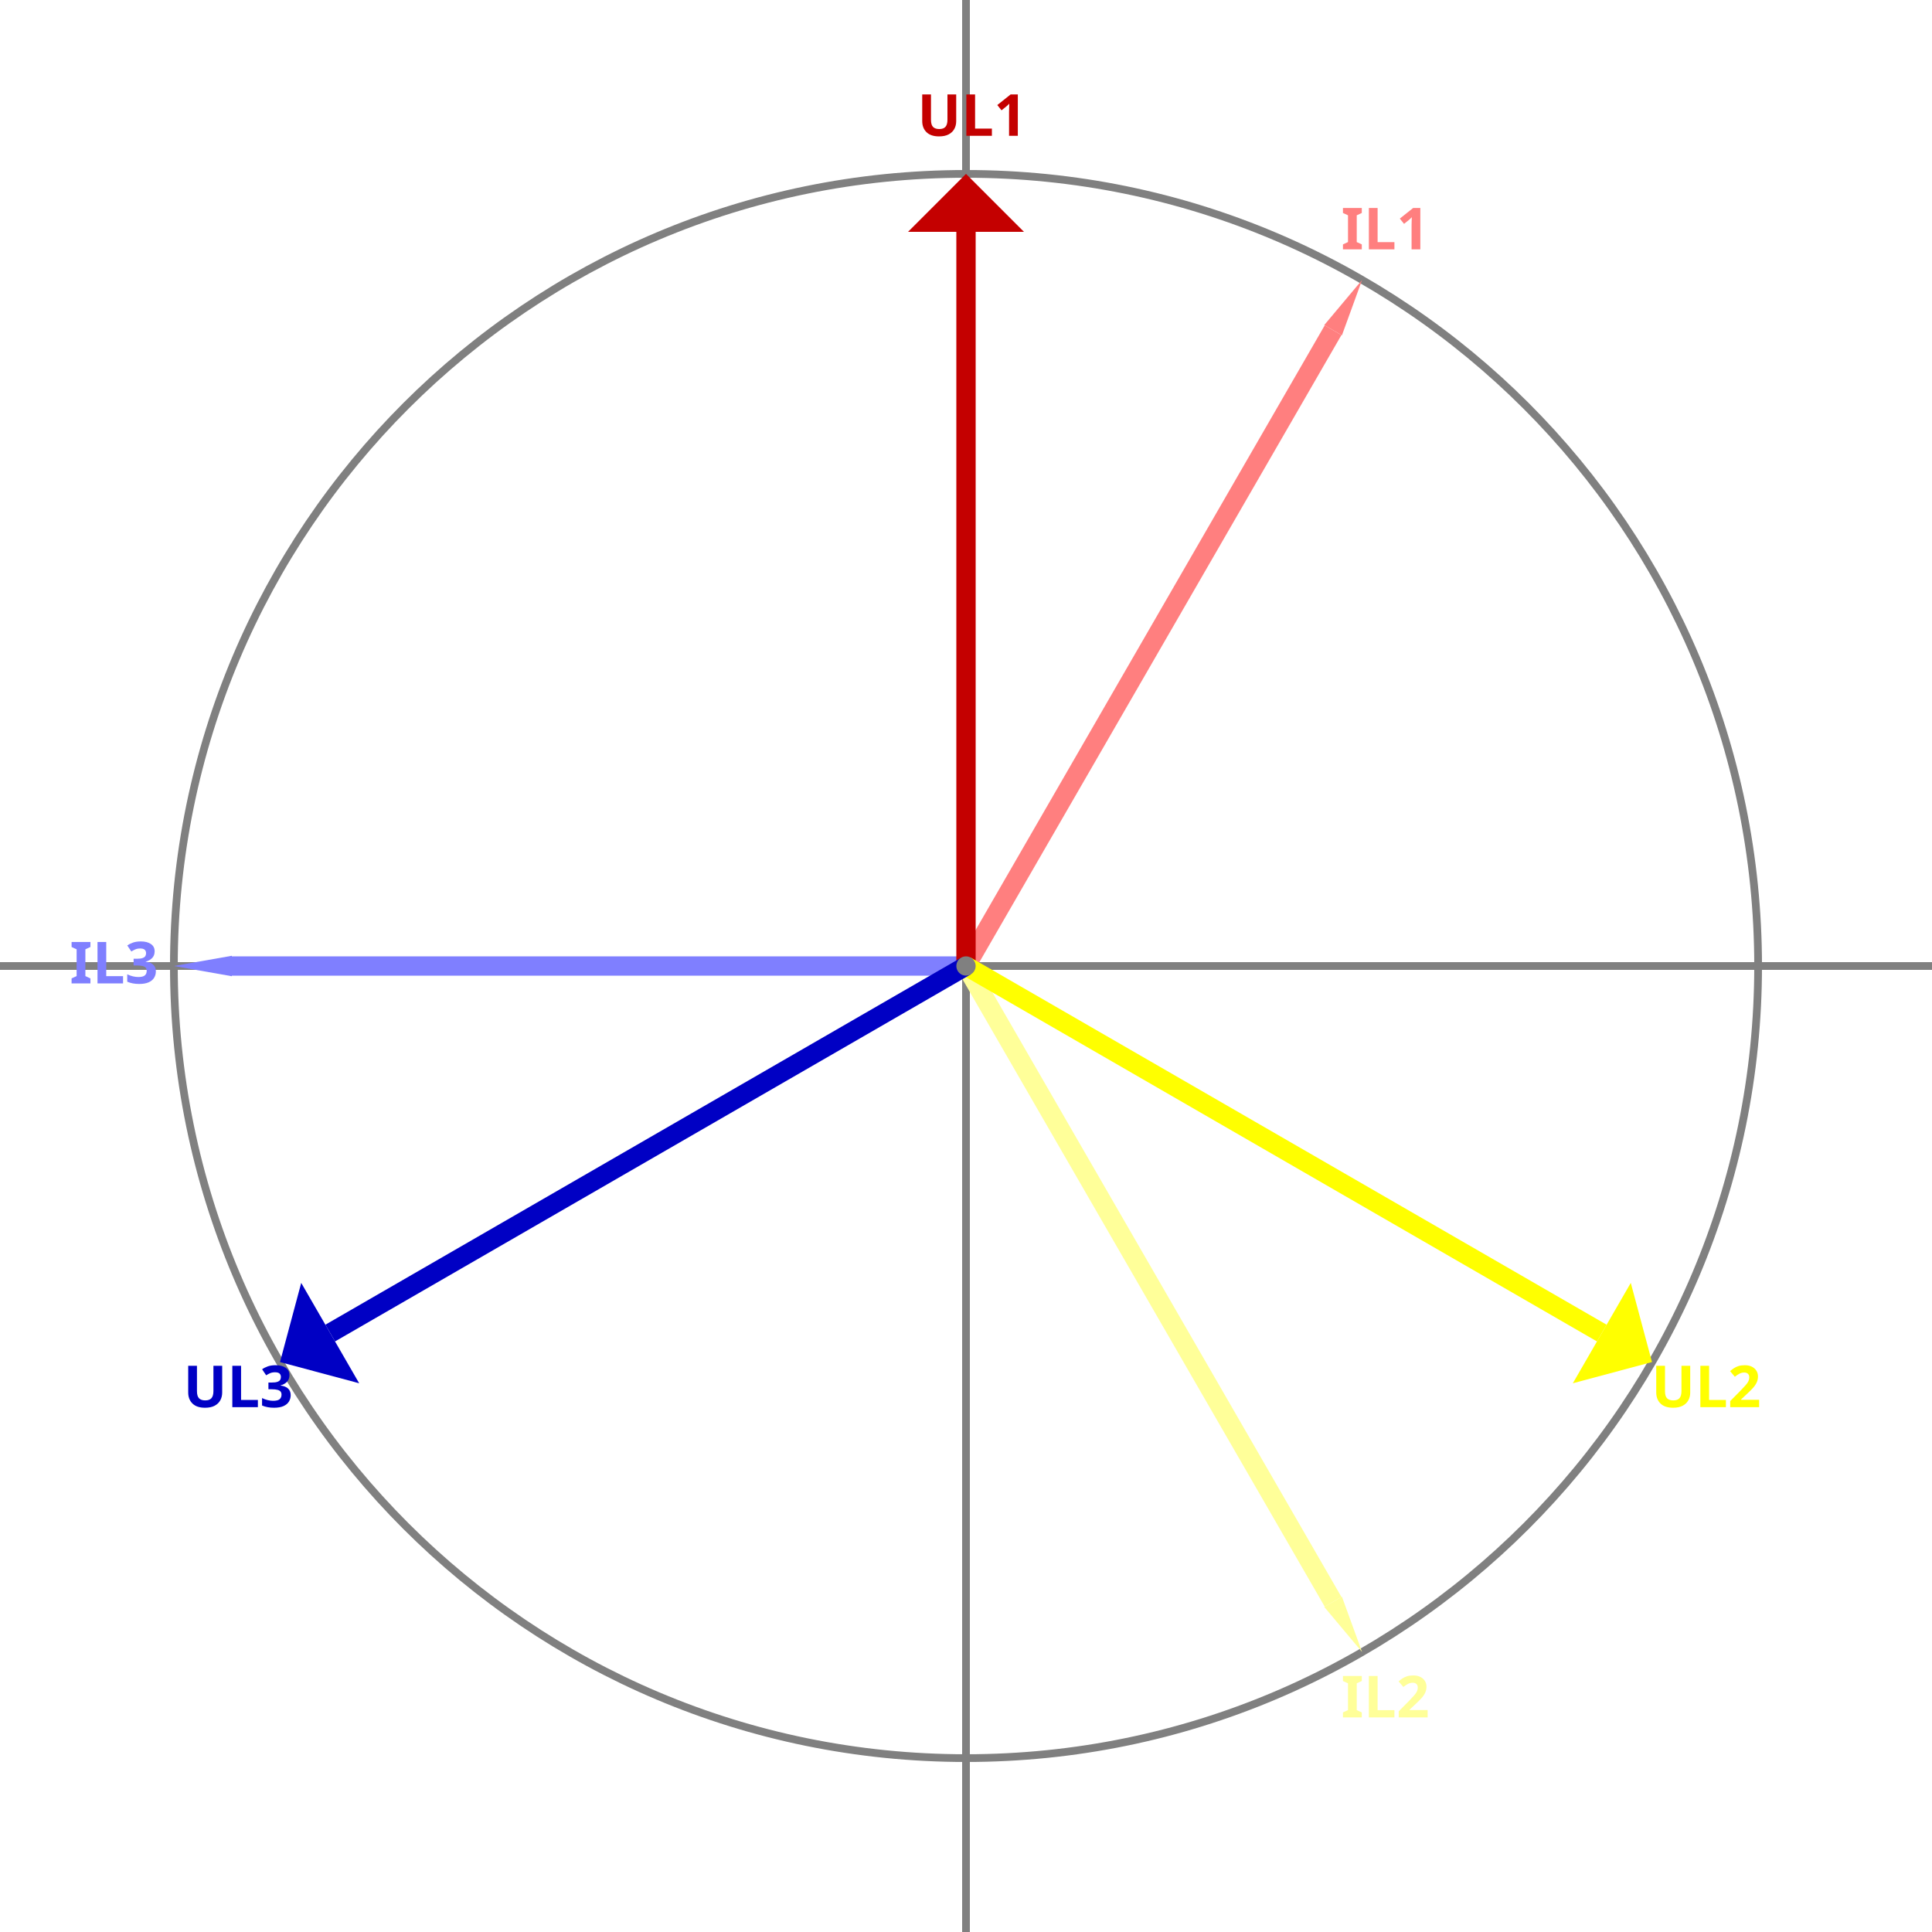
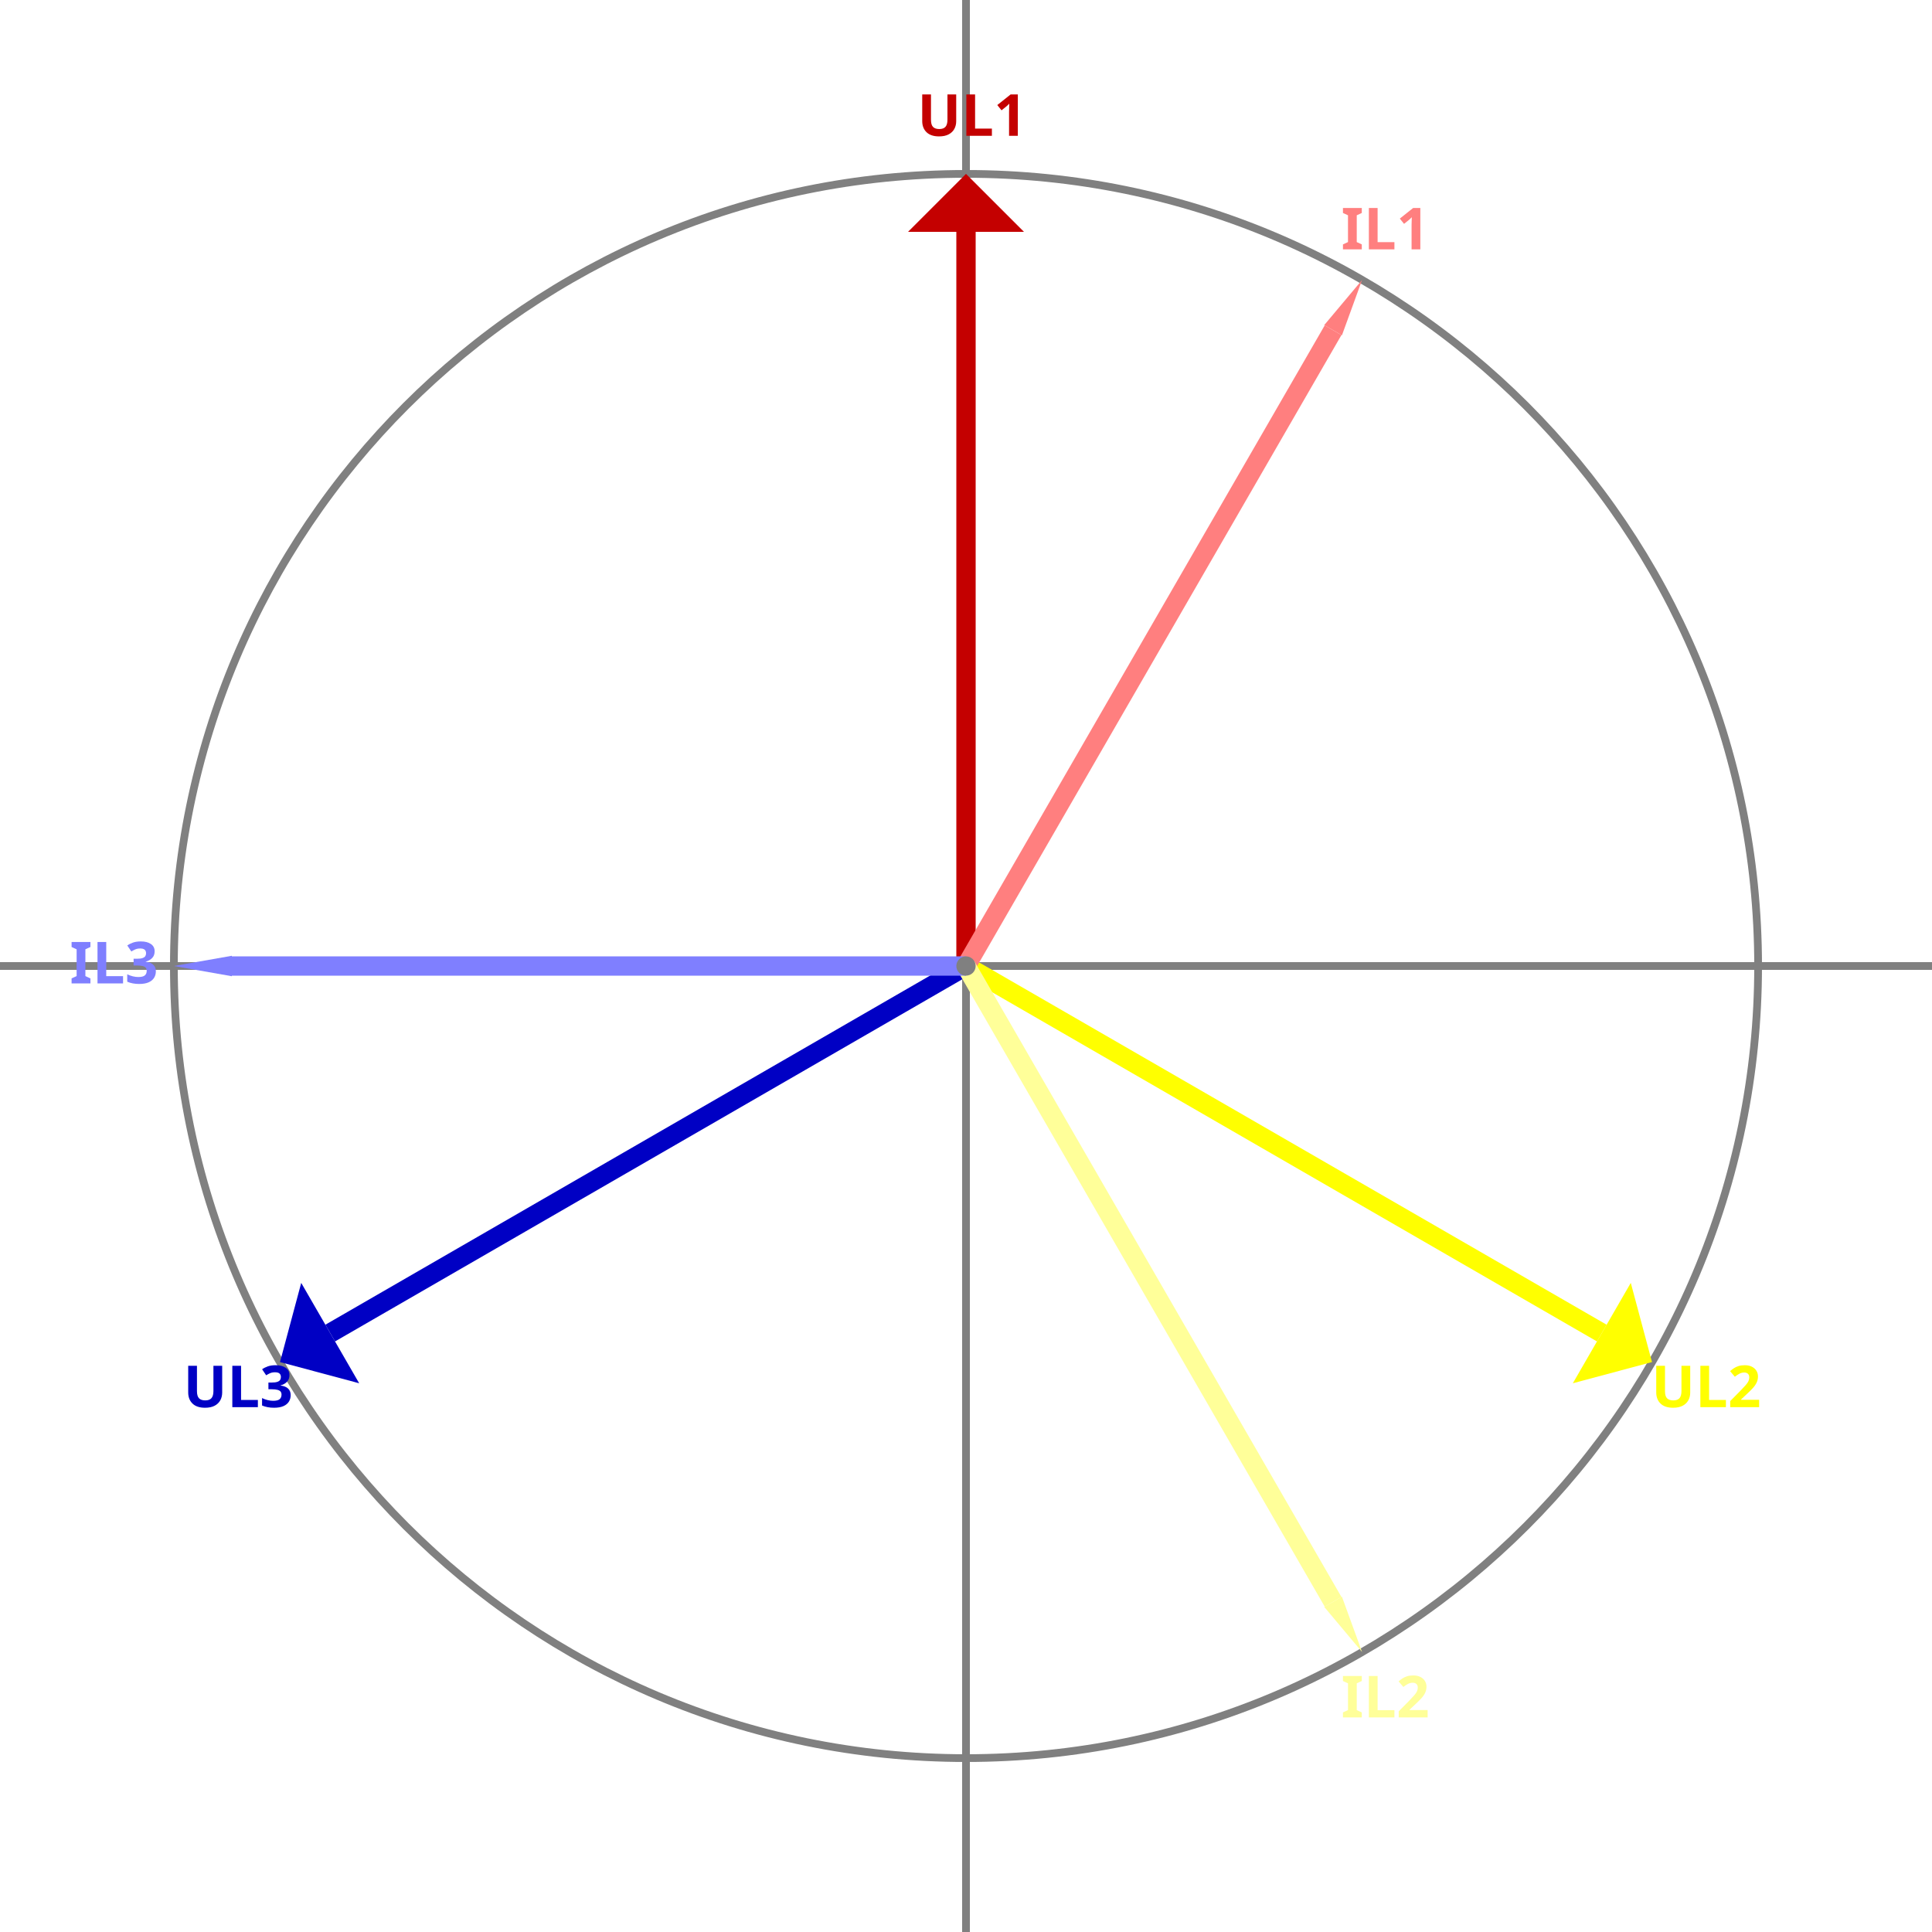
<svg xmlns="http://www.w3.org/2000/svg" width="705.556mm" height="705.556mm" viewBox="0 0 2000 2000" version="1.2" baseProfile="tiny">
  <defs>
</defs>
  <g fill="none" stroke="black" stroke-width="1" fill-rule="evenodd" stroke-linecap="square" stroke-linejoin="bevel">
    <g fill="none" stroke="#808080" stroke-opacity="1" stroke-width="8" stroke-linecap="square" stroke-linejoin="bevel" transform="matrix(1,0,0,1,0,0)" font-family="Sans" font-size="60" font-weight="570" font-style="normal">
      <polyline fill="none" vector-effect="none" points="0,1000 2000,1000 " />
      <polyline fill="none" vector-effect="none" points="1000,0 1000,2000 " />
      <path vector-effect="none" fill-rule="evenodd" d="M1820,1000 C1820,547.127 1452.87,180 1000,180 C547.127,180 180,547.127 180,1000 C180,1452.87 547.127,1820 1000,1820 C1452.87,1820 1820,1452.87 1820,1000 " />
+     </g>
+     <g fill="none" stroke="#c40000" stroke-opacity="1" stroke-width="20" stroke-linecap="square" stroke-linejoin="bevel" transform="matrix(1,0,0,1,0,0)" font-family="Sans" font-size="60" font-weight="570" font-style="normal">
+       <polyline fill="none" vector-effect="none" points="1000,990 1000,250 " />
+     </g>
+     <g fill="none" stroke="none" transform="matrix(1,0,0,1,0,0)" font-family="Sans" font-size="60" font-weight="570" font-style="normal">
+       <path vector-effect="none" fill-rule="evenodd" d="M1000,180 L1060,240 L940,240 L1000,180" />
+     </g>
+     <g fill="#c40000" fill-opacity="1" stroke="none" transform="matrix(1,0,0,1,0,0)" font-family="Sans" font-size="60" font-weight="570" font-style="normal">
+       <path vector-effect="none" fill-rule="evenodd" d="M1000,180 L1060,240 L940,240" />
+     </g>
+     <g fill="none" stroke="#ffff00" stroke-opacity="1" stroke-width="20" stroke-linecap="square" stroke-linejoin="bevel" transform="matrix(1,0,0,1,0,0)" font-family="Sans" font-size="60" font-weight="570" font-style="normal">
+       <polyline fill="none" vector-effect="none" points="1008.66,1005 1649.52,1375 " />
+     </g>
+     <g fill="none" stroke="none" transform="matrix(1,0,0,1,0,0)" font-family="Sans" font-size="60" font-weight="570" font-style="normal">
+       <path vector-effect="none" fill-rule="evenodd" d="M1710.14,1410 L1628.18,1431.96 L1688.18,1328.04 L1710.14,1410" />
+     </g>
+     <g fill="#ffff00" fill-opacity="1" stroke="none" transform="matrix(1,0,0,1,0,0)" font-family="Sans" font-size="60" font-weight="570" font-style="normal">
+       <path vector-effect="none" fill-rule="evenodd" d="M1710.14,1410 L1628.18,1431.96 L1688.18,1328.04" />
+     </g>
+     <g fill="none" stroke="#0000c4" stroke-opacity="1" stroke-width="20" stroke-linecap="square" stroke-linejoin="bevel" transform="matrix(1,0,0,1,0,0)" font-family="Sans" font-size="60" font-weight="570" font-style="normal">
+       <polyline fill="none" vector-effect="none" points="991.34,1005 350.481,1375 " />
+     </g>
+     <g fill="none" stroke="none" transform="matrix(1,0,0,1,0,0)" font-family="Sans" font-size="60" font-weight="570" font-style="normal">
+       <path vector-effect="none" fill-rule="evenodd" d="M289.859,1410 L311.821,1328.04 L371.821,1431.96 L289.859,1410" />
+     </g>
+     <g fill="#0000c4" fill-opacity="1" stroke="none" transform="matrix(1,0,0,1,0,0)" font-family="Sans" font-size="60" font-weight="570" font-style="normal">
+       <path vector-effect="none" fill-rule="evenodd" d="M289.859,1410 L311.821,1328.04 L371.821,1431.96" />
    </g>
    <g fill="none" stroke="#ff7f7f" stroke-opacity="1" stroke-width="20" stroke-linecap="square" stroke-linejoin="bevel" transform="matrix(1,0,0,1,0,0)" font-family="Sans" font-size="60" font-weight="570" font-style="normal">
      <polyline fill="none" vector-effect="none" points="1005,991.34 1375,350.481 " />
    </g>
    <g fill="none" stroke="none" transform="matrix(1,0,0,1,0,0)" font-family="Sans" font-size="60" font-weight="570" font-style="normal">
      <path vector-effect="none" fill-rule="evenodd" d="M1410,289.859 L1389.16,347.11 L1370.84,336.531 L1410,289.859" />
    </g>
    <g fill="#ff7f7f" fill-opacity="1" stroke="none" transform="matrix(1,0,0,1,0,0)" font-family="Sans" font-size="60" font-weight="570" font-style="normal">
      <path vector-effect="none" fill-rule="evenodd" d="M1410,289.859 L1389.16,347.11 L1370.84,336.531" />
    </g>
    <g fill="none" stroke="#ffff99" stroke-opacity="1" stroke-width="20" stroke-linecap="square" stroke-linejoin="bevel" transform="matrix(1,0,0,1,0,0)" font-family="Sans" font-size="60" font-weight="570" font-style="normal">
      <polyline fill="none" vector-effect="none" points="1005,1008.66 1375,1649.52 " />
    </g>
    <g fill="none" stroke="none" transform="matrix(1,0,0,1,0,0)" font-family="Sans" font-size="60" font-weight="570" font-style="normal">
      <path vector-effect="none" fill-rule="evenodd" d="M1410,1710.14 L1370.84,1663.47 L1389.16,1652.89 L1410,1710.14" />
    </g>
    <g fill="#ffff99" fill-opacity="1" stroke="none" transform="matrix(1,0,0,1,0,0)" font-family="Sans" font-size="60" font-weight="570" font-style="normal">
      <path vector-effect="none" fill-rule="evenodd" d="M1410,1710.14 L1370.84,1663.47 L1389.16,1652.89" />
    </g>
    <g fill="none" stroke="#7f7fff" stroke-opacity="1" stroke-width="20" stroke-linecap="square" stroke-linejoin="bevel" transform="matrix(1,0,0,1,0,0)" font-family="Sans" font-size="60" font-weight="570" font-style="normal">
      <polyline fill="none" vector-effect="none" points="990,1000 250,1000 " />
    </g>
    <g fill="none" stroke="none" transform="matrix(1,0,0,1,0,0)" font-family="Sans" font-size="60" font-weight="570" font-style="normal">
      <path vector-effect="none" fill-rule="evenodd" d="M180,1000 L240,989.42 L240,1010.58 L180,1000" />
    </g>
    <g fill="#7f7fff" fill-opacity="1" stroke="none" transform="matrix(1,0,0,1,0,0)" font-family="Sans" font-size="60" font-weight="570" font-style="normal">
      <path vector-effect="none" fill-rule="evenodd" d="M180,1000 L240,989.42 L240,1010.58" />
    </g>
-     <g fill="none" stroke="#c40000" stroke-opacity="1" stroke-width="20" stroke-linecap="square" stroke-linejoin="bevel" transform="matrix(1,0,0,1,0,0)" font-family="Sans" font-size="60" font-weight="570" font-style="normal">
-       <polyline fill="none" vector-effect="none" points="1000,990 1000,250 " />
-     </g>
-     <g fill="none" stroke="none" transform="matrix(1,0,0,1,0,0)" font-family="Sans" font-size="60" font-weight="570" font-style="normal">
-       <path vector-effect="none" fill-rule="evenodd" d="M1000,180 L1060,240 L940,240 L1000,180" />
-     </g>
-     <g fill="#c40000" fill-opacity="1" stroke="none" transform="matrix(1,0,0,1,0,0)" font-family="Sans" font-size="60" font-weight="570" font-style="normal">
-       <path vector-effect="none" fill-rule="evenodd" d="M1000,180 L1060,240 L940,240" />
-     </g>
-     <g fill="none" stroke="#ffff00" stroke-opacity="1" stroke-width="20" stroke-linecap="square" stroke-linejoin="bevel" transform="matrix(1,0,0,1,0,0)" font-family="Sans" font-size="60" font-weight="570" font-style="normal">
-       <polyline fill="none" vector-effect="none" points="1008.66,1005 1649.52,1375 " />
-     </g>
-     <g fill="none" stroke="none" transform="matrix(1,0,0,1,0,0)" font-family="Sans" font-size="60" font-weight="570" font-style="normal">
-       <path vector-effect="none" fill-rule="evenodd" d="M1710.14,1410 L1628.18,1431.96 L1688.18,1328.04 L1710.14,1410" />
-     </g>
-     <g fill="#ffff00" fill-opacity="1" stroke="none" transform="matrix(1,0,0,1,0,0)" font-family="Sans" font-size="60" font-weight="570" font-style="normal">
-       <path vector-effect="none" fill-rule="evenodd" d="M1710.14,1410 L1628.18,1431.96 L1688.18,1328.04" />
-     </g>
-     <g fill="none" stroke="#0000c4" stroke-opacity="1" stroke-width="20" stroke-linecap="square" stroke-linejoin="bevel" transform="matrix(1,0,0,1,0,0)" font-family="Sans" font-size="60" font-weight="570" font-style="normal">
-       <polyline fill="none" vector-effect="none" points="991.34,1005 350.481,1375 " />
-     </g>
-     <g fill="none" stroke="none" transform="matrix(1,0,0,1,0,0)" font-family="Sans" font-size="60" font-weight="570" font-style="normal">
-       <path vector-effect="none" fill-rule="evenodd" d="M289.859,1410 L311.821,1328.04 L371.821,1431.96 L289.859,1410" />
-     </g>
-     <g fill="#0000c4" fill-opacity="1" stroke="none" transform="matrix(1,0,0,1,0,0)" font-family="Sans" font-size="60" font-weight="570" font-style="normal">
-       <path vector-effect="none" fill-rule="evenodd" d="M289.859,1410 L311.821,1328.04 L371.821,1431.96" />
-     </g>
    <g fill="none" stroke="#c40000" stroke-opacity="1" stroke-width="1" stroke-linecap="square" stroke-linejoin="bevel" transform="matrix(1,0,0,1,0,0)" font-family="Sans" font-size="60" font-weight="570" font-style="normal">
      <text fill="#c40000" fill-opacity="1" stroke="none" xml:space="preserve" x="949.594" y="140.6" font-family="Sans" font-size="60" font-weight="570" font-style="normal">UL1</text>
    </g>
    <g fill="none" stroke="#ffff00" stroke-opacity="1" stroke-width="1" stroke-linecap="square" stroke-linejoin="bevel" transform="matrix(1,0,0,1,0,0)" font-family="Sans" font-size="60" font-weight="570" font-style="normal">
      <text fill="#ffff00" fill-opacity="1" stroke="none" xml:space="preserve" x="1709.44" y="1456.7" font-family="Sans" font-size="60" font-weight="570" font-style="normal">UL2</text>
    </g>
    <g fill="none" stroke="#0000c4" stroke-opacity="1" stroke-width="1" stroke-linecap="square" stroke-linejoin="bevel" transform="matrix(1,0,0,1,0,0)" font-family="Sans" font-size="60" font-weight="570" font-style="normal">
      <text fill="#0000c4" fill-opacity="1" stroke="none" xml:space="preserve" x="189.734" y="1456.7" font-family="Sans" font-size="60" font-weight="570" font-style="normal">UL3</text>
    </g>
    <g fill="none" stroke="#ff7f7f" stroke-opacity="1" stroke-width="1" stroke-linecap="square" stroke-linejoin="bevel" transform="matrix(1,0,0,1,0,0)" font-family="Sans" font-size="60" font-weight="570" font-style="normal">
      <text fill="#ff7f7f" fill-opacity="1" stroke="none" xml:space="preserve" x="1388.3" y="258.149" font-family="Sans" font-size="60" font-weight="570" font-style="normal">IL1</text>
    </g>
    <g fill="none" stroke="#ffff99" stroke-opacity="1" stroke-width="1" stroke-linecap="square" stroke-linejoin="bevel" transform="matrix(1,0,0,1,0,0)" font-family="Sans" font-size="60" font-weight="570" font-style="normal">
      <text fill="#ffff99" fill-opacity="1" stroke="none" xml:space="preserve" x="1388.3" y="1777.85" font-family="Sans" font-size="60" font-weight="570" font-style="normal">IL2</text>
    </g>
    <g fill="none" stroke="#7f7fff" stroke-opacity="1" stroke-width="1" stroke-linecap="square" stroke-linejoin="bevel" transform="matrix(1,0,0,1,0,0)" font-family="Sans" font-size="60" font-weight="570" font-style="normal">
      <text fill="#7f7fff" fill-opacity="1" stroke="none" xml:space="preserve" x="72.188" y="1018" font-family="Sans" font-size="60" font-weight="570" font-style="normal">IL3</text>
    </g>
    <g fill="#808080" fill-opacity="1" stroke="none" transform="matrix(1,0,0,1,0,0)" font-family="Sans" font-size="60" font-weight="570" font-style="normal">
      <circle cx="1000" cy="1000" r="10" />
    </g>
  </g>
</svg>
